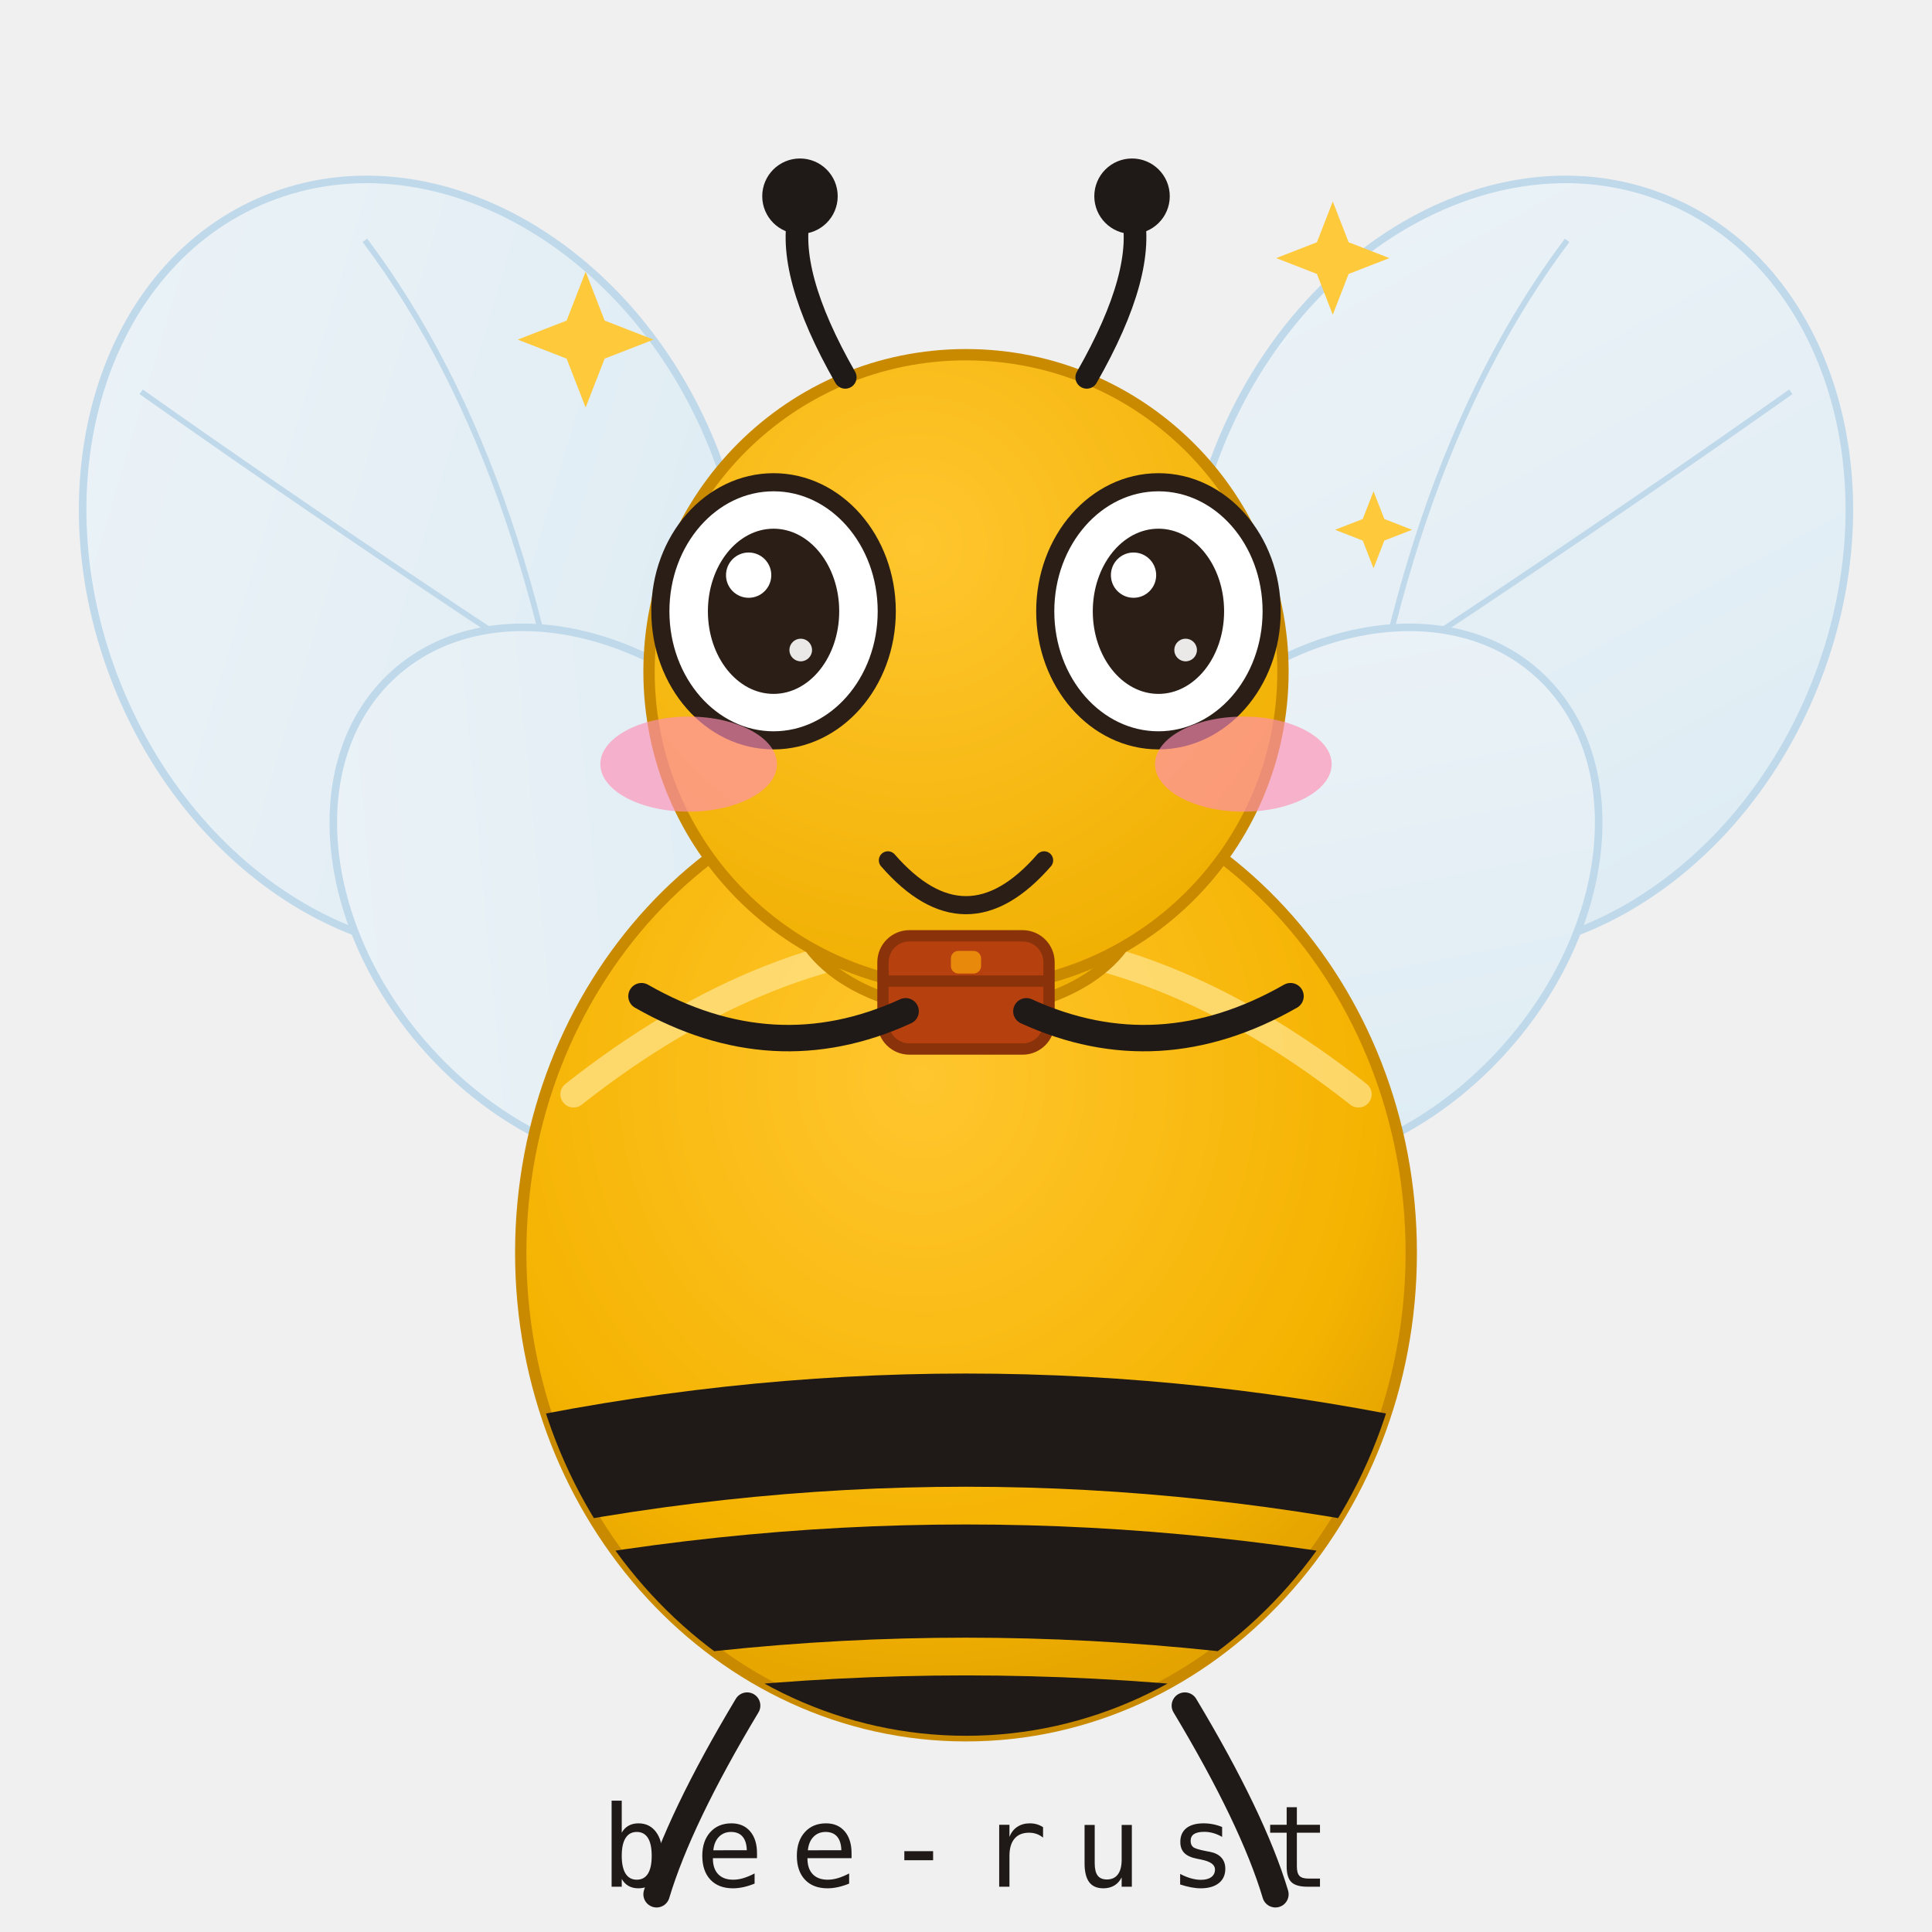
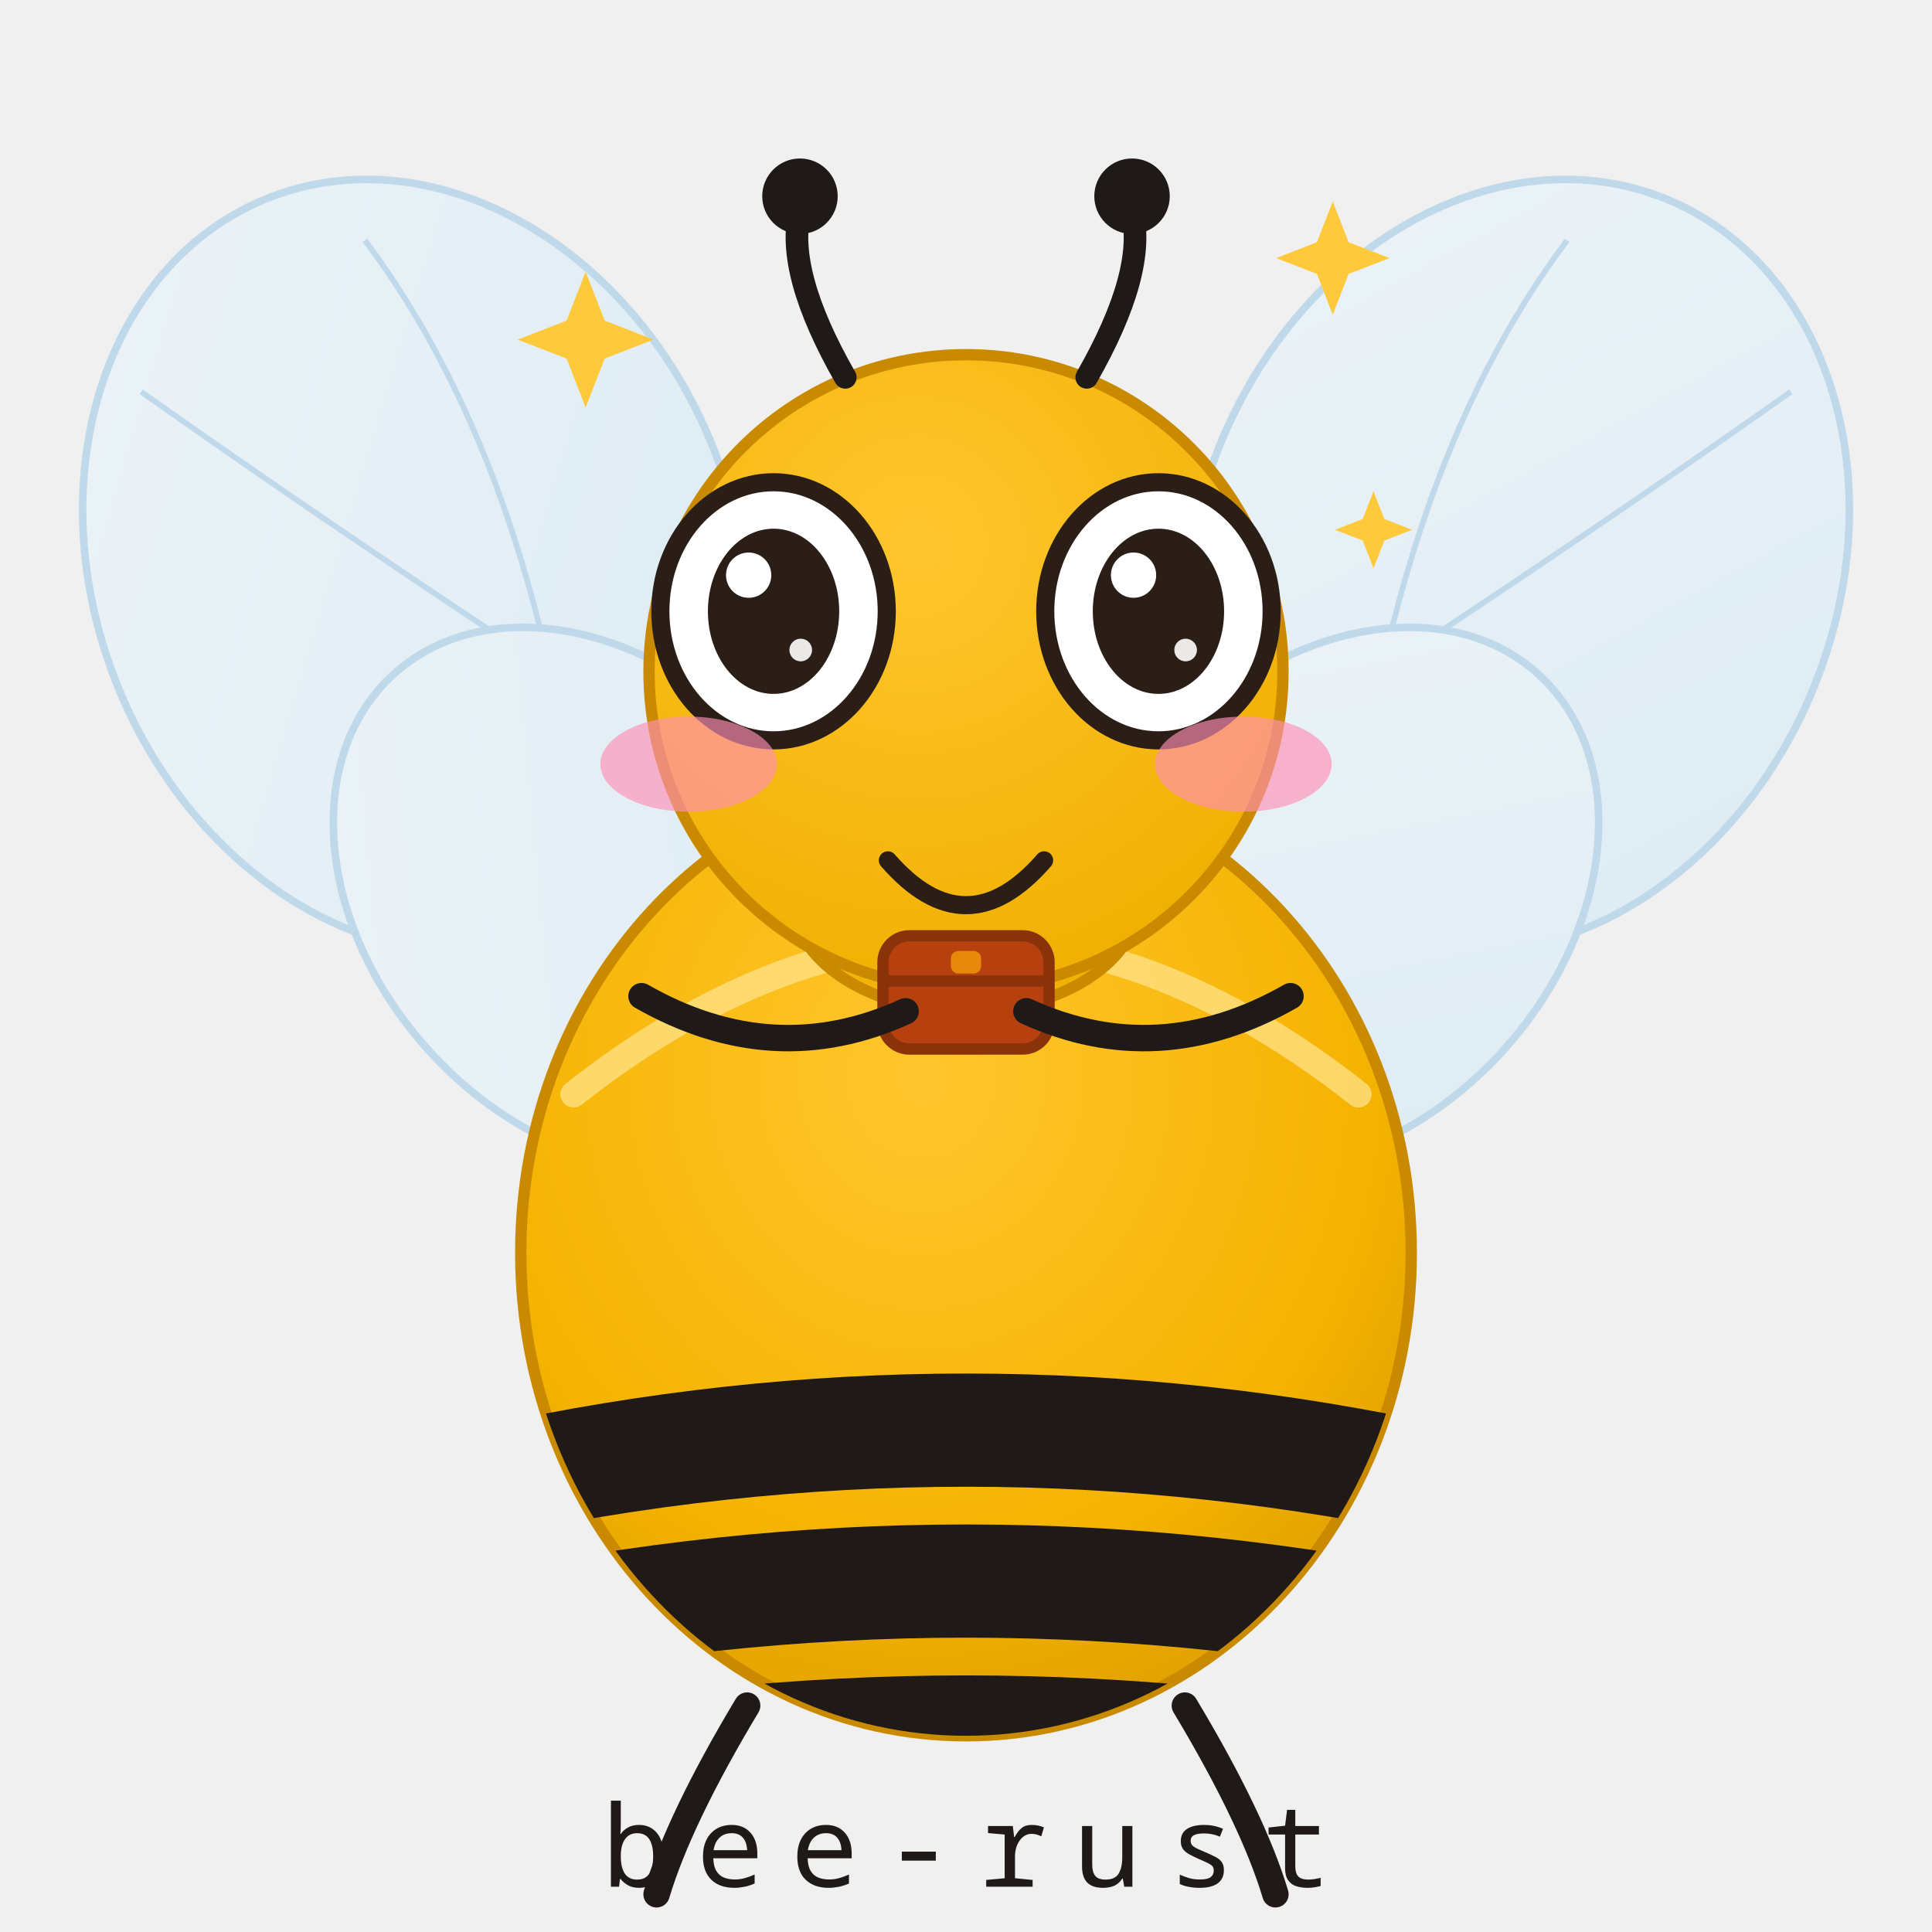
<svg xmlns="http://www.w3.org/2000/svg" viewBox="0 0 512 512" width="512" height="512" role="img" aria-label="Rusty · 卖萌 Cute">
  <style>
.ex-motion { animation: ex-hop 1.5s ease-in-out infinite; transform-box: fill-box; transform-origin: 50% 50%; }
.ex-anim-tear { animation: ex-tear 1.8s ease-in infinite; transform-box: fill-box; transform-origin: center; }
.ex-anim-sweat { animation: ex-tear 1.5s ease-in infinite; transform-box: fill-box; transform-origin: center; }
.ex-anim-heart { animation: ex-heart 2.2s ease-out infinite; transform-box: fill-box; transform-origin: center; }
.ex-anim-spark { animation: ex-spark 1.9s ease-in-out infinite; transform-box: fill-box; transform-origin: center; }
.ex-anim-rain { animation: ex-rain 1.4s linear infinite; transform-box: fill-box; transform-origin: center; }
.ex-anim-confetti { animation: ex-confetti 2.4s linear infinite; transform-box: fill-box; transform-origin: center; }
.ex-anim-pulse { animation: ex-pulse 1.6s ease-in-out infinite; transform-box: fill-box; transform-origin: center; }
.ex-anim-knock { animation: ex-knock 0.55s ease-in-out infinite; transform-box: fill-box; transform-origin: center; }
.ex-anim-knockline { animation: ex-knockline 0.55s ease-out infinite; transform-box: fill-box; transform-origin: center; }
.ex-anim-palm { animation: ex-palm 0.9s ease-in-out infinite; transform-box: fill-box; transform-origin: center; }
.ex-anim-steam { animation: ex-steam 1.8s ease-out infinite; transform-box: fill-box; transform-origin: center; }
.ex-anim-shock { animation: ex-shock 0.5s ease-in-out infinite; transform-box: fill-box; transform-origin: center; }
.ex-anim-please { animation: ex-please 1.4s ease-in-out infinite; transform-box: fill-box; transform-origin: center; }
.ex-anim-drift { animation: ex-drift 4.5s ease-in-out infinite; transform-box: fill-box; transform-origin: center; }
@keyframes ex-hop { 0%,100% { transform: translateY(0) rotate(0); } 50% { transform: translateY(-9.6px) rotate(2deg); } }
@keyframes ex-tear { 0% { transform: translateY(0); opacity: 0; } 18% { opacity: 1; } 100% { transform: translateY(33px); opacity: 0; } }
@keyframes ex-heart { 0% { transform: translateY(0) scale(.65); opacity: 0; } 20% { opacity: 1; } 100% { transform: translateY(-54px) scale(1.15); opacity: 0; } }
@keyframes ex-spark { 0%,100% { transform: scale(.6) rotate(0deg); opacity: .3; } 50% { transform: scale(1.15) rotate(25deg); opacity: 1; } }
@keyframes ex-rain { 0% { transform: translateY(0); opacity: 0; } 20% { opacity: 1; } 100% { transform: translateY(36px); opacity: 0; } }
@keyframes ex-confetti { 0% { transform: translateY(-10.5px) rotate(0deg); opacity: 1; } 100% { transform: translateY(48px) rotate(200deg); opacity: 0; } }
@keyframes ex-pulse { 0%,100% { transform: scale(1); opacity: .35; } 50% { transform: scale(1.18); opacity: .7; } }
@keyframes ex-knock { 0%,100% { transform: translateX(13.5px); } 35% { transform: translateX(0); } }
@keyframes ex-knockline { 0%,100% { transform: scaleX(.6); opacity: .35; } 35% { transform: scaleX(1); opacity: 1; } }
@keyframes ex-palm { 0%,100% { transform: translateY(0) rotate(0deg); } 50% { transform: translateY(-3.6px) rotate(-4deg); } }
@keyframes ex-steam { 0% { transform: translateY(0); opacity: .7; } 100% { transform: translateY(-27px); opacity: 0; } }
@keyframes ex-shock { 0%,100% { transform: scaleX(.7); opacity: .4; } 50% { transform: scaleX(1.25); opacity: 1; } }
@keyframes ex-please { 0%,100% { transform: translateY(0); } 50% { transform: translateY(-5.4px); } }
@keyframes ex-drift { 0%,100% { transform: translateY(0); } 50% { transform: translateY(-6px); } }
@media (prefers-reduced-motion: reduce) {
  .ex-motion, [class*="ex-anim-"] { animation: none !important; }
}
</style>
  <g class="ex-motion ex-cute">
    <g class="ex-base">
      <defs>
        <radialGradient id="bellyGrad" cx="45%" cy="32%" r="72%">
          <stop offset="0%" stop-color="#FFC62E" />
          <stop offset="70%" stop-color="#F5B301">
        
      </stop>
          <stop offset="100%" stop-color="#DE9E00" />
        </radialGradient>
        <radialGradient id="headGrad" cx="42%" cy="30%" r="75%">
          <stop offset="0%" stop-color="#FFC62E" />
          <stop offset="100%" stop-color="#F0AF00" />
        </radialGradient>
        <linearGradient id="wingGrad" x1="0" y1="0" x2="1" y2="1">
          <stop offset="0%" stop-color="#EAF5FC" />
          <stop offset="100%" stop-color="#CFE8F5" />
        </linearGradient>
        <clipPath id="bellyClip">
          <ellipse cx="256" cy="332" rx="118" ry="128" />
        </clipPath>
      </defs>
      <g>
        <g fill="url(#wingGrad)" stroke="#9FC9E8" stroke-width="2" opacity="0.6">
          <g>
            <ellipse cx="110" cy="150" rx="85" ry="105" transform="rotate(-22 110 150)" />
            <path d="M60 80 Q105 150 165 235" fill="none" stroke-width="1.5" transform="rotate(-22 110 150)" />
            <path d="M130 65 Q150 140 120 245" fill="none" stroke-width="1.5" transform="rotate(-22 110 150)" />
          </g>
          <g>
            <ellipse cx="402" cy="150" rx="85" ry="105" transform="rotate(22 402 150)" />
            <path d="M452 80 Q407 150 347 235" fill="none" stroke-width="1.5" transform="rotate(22 402 150)" />
            <path d="M382 65 Q362 140 392 245" fill="none" stroke-width="1.5" transform="rotate(22 402 150)" />
          </g>
          <g>
            <ellipse cx="158" cy="238" rx="60" ry="80" transform="rotate(-42 158 238)" />
          </g>
          <g>
            <ellipse cx="354" cy="238" rx="60" ry="80" transform="rotate(42 354 238)" />
          </g>
        </g>
        <g stroke="#1F1A17" stroke-width="7" stroke-linecap="round" fill="none">
          <path d="M198 452 Q180 482 174 502" />
          <path d="M314 452 Q332 482 338 502" />
        </g>
        <g>
          <ellipse cx="256" cy="332" rx="118" ry="128" fill="url(#bellyGrad)" stroke="#C98A00" stroke-width="3" />
          <path d="M152 290 Q256 208 360 290" fill="none" stroke="#FFE38A" stroke-width="7" stroke-linecap="round" opacity="0.75">
      
    </path>
          <g clip-path="url(#bellyClip)">
            <path d="M128 378 Q256 350 384 378 L384 408 Q256 380 128 408 Z" fill="#1F1A17" />
            <path d="M124 418 Q256 390 388 418 L388 448 Q256 420 124 448 Z" fill="#1F1A17" />
            <path d="M120 458 Q256 430 392 458 L392 486 Q256 460 120 486 Z" fill="#1F1A17" />
          </g>
        </g>
        <ellipse cx="256" cy="238" rx="46" ry="30" fill="url(#headGrad)" stroke="#C98A00" stroke-width="3" />
        <circle cx="256" cy="178" r="84" fill="url(#headGrad)" stroke="#C98A00" stroke-width="3" />
        <g stroke="#1F1A17" stroke-width="6" stroke-linecap="round" fill="#1F1A17">
          <path d="M224 100 Q208 72 212 56" fill="none" />
          <circle cx="212" cy="52" r="7" />
          <path d="M288 100 Q304 72 300 56" fill="none" />
          <circle cx="300" cy="52" r="7" />
        </g>
        <g>
          <rect x="234" y="248" width="44" height="30" rx="7" fill="#B7410E" stroke="#8A320A" stroke-width="3" />
          <path d="M234 260 L278 260" stroke="#8A320A" stroke-width="3" />
          <rect x="252" y="252" width="8" height="6" rx="2" fill="#E8890C" />
          <path d="M170 264 Q205 284 240 268" fill="none" stroke="#1F1A17" stroke-width="7" stroke-linecap="round" />
          <path d="M342 264 Q307 284 272 268" fill="none" stroke="#1F1A17" stroke-width="7" stroke-linecap="round" />
        </g>
-         <text x="256" y="500" text-anchor="middle" font-family="ui-monospace,SFMono-Regular,Menlo,monospace" font-size="30" letter-spacing="7" fill="#1F1A17">bee-rust</text>
+         <text x="256" y="500" text-anchor="middle" font-family="'JetBrains Mono','Noto Sans Mono','DejaVu Sans Mono',ui-monospace,monospace" font-size="30" letter-spacing="7" fill="#1F1A17">bee-rust</text>
      </g>
    </g>
    <g class="ex-face">
      <ellipse cx="205" cy="162" rx="30" ry="34.2" fill="#FFFFFF" stroke="#2A1E16" stroke-width="4.8" />
      <ellipse cx="205" cy="162" rx="17.4" ry="21.89" fill="#2A1E16" />
      <circle cx="198.4" cy="152.42" r="6" fill="#FFFFFF" />
      <circle cx="212.2" cy="172.26" r="3" fill="#FFFFFF" opacity=".9" />
      <ellipse cx="307" cy="162" rx="30" ry="34.2" fill="#FFFFFF" stroke="#2A1E16" stroke-width="4.8" />
      <ellipse cx="307" cy="162" rx="17.4" ry="21.89" fill="#2A1E16" />
      <circle cx="300.4" cy="152.42" r="6" fill="#FFFFFF" />
      <circle cx="314.2" cy="172.26" r="3" fill="#FFFFFF" opacity=".9" />
      <path d="M 235.3,228 Q 256,251.76 276.7,228" fill="none" stroke="#2A1E16" stroke-width="4.8" stroke-linecap="round" />
      <ellipse class="ex-anim-pulse" cx="182.5" cy="202.5" rx="23.4" ry="12.6" fill="#FF8FB3" opacity="0.65" />
      <ellipse class="ex-anim-pulse" cx="329.5" cy="202.5" rx="23.4" ry="12.6" fill="#FF8FB3" opacity="0.65" />
      <path class="ex-anim-spark" style="animation-delay:0.0s" d="M 155.2,72 L 160.24,84.96 L 173.2,90 L 160.24,95.04 L 155.2,108 L 150.16,95.04 L 137.2,90 L 150.16,84.96 Z" fill="#FFC93C" />
      <path class="ex-anim-spark" style="animation-delay:0.4s" d="M 353.2,53.4 L 357.4,64.2 L 368.2,68.4 L 357.4,72.6 L 353.2,83.4 L 349,72.6 L 338.2,68.4 L 349,64.2 Z" fill="#FFC93C" />
      <path class="ex-anim-spark" style="animation-delay:0.8s" d="M 364,130.2 L 366.86,137.54 L 374.2,140.4 L 366.86,143.26 L 364,150.6 L 361.14,143.26 L 353.8,140.4 L 361.14,137.54 Z" fill="#FFC93C" />
    </g>
  </g>
</svg>
